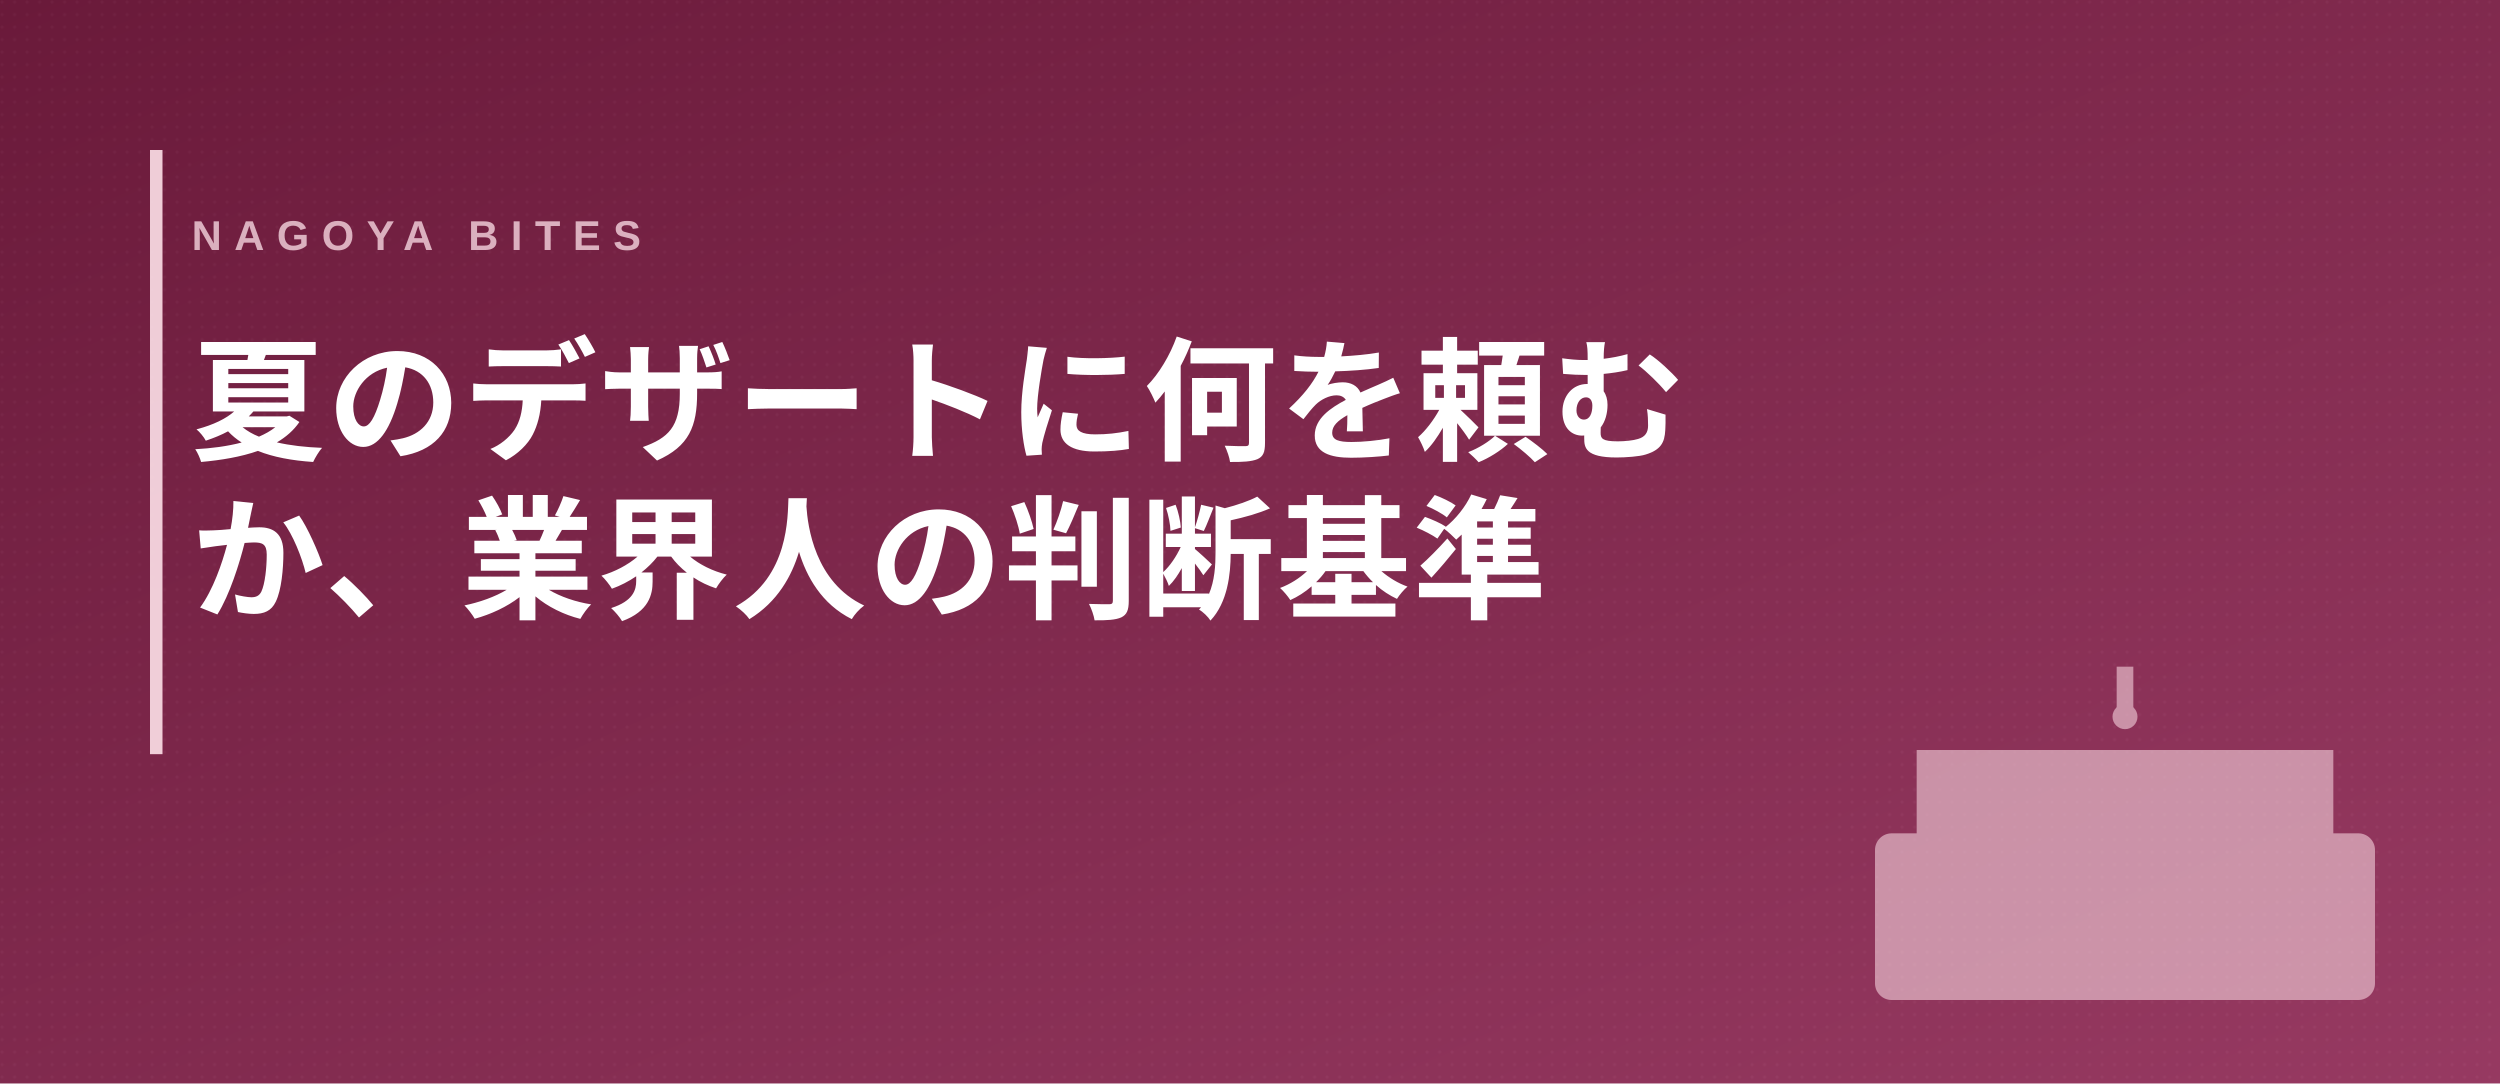
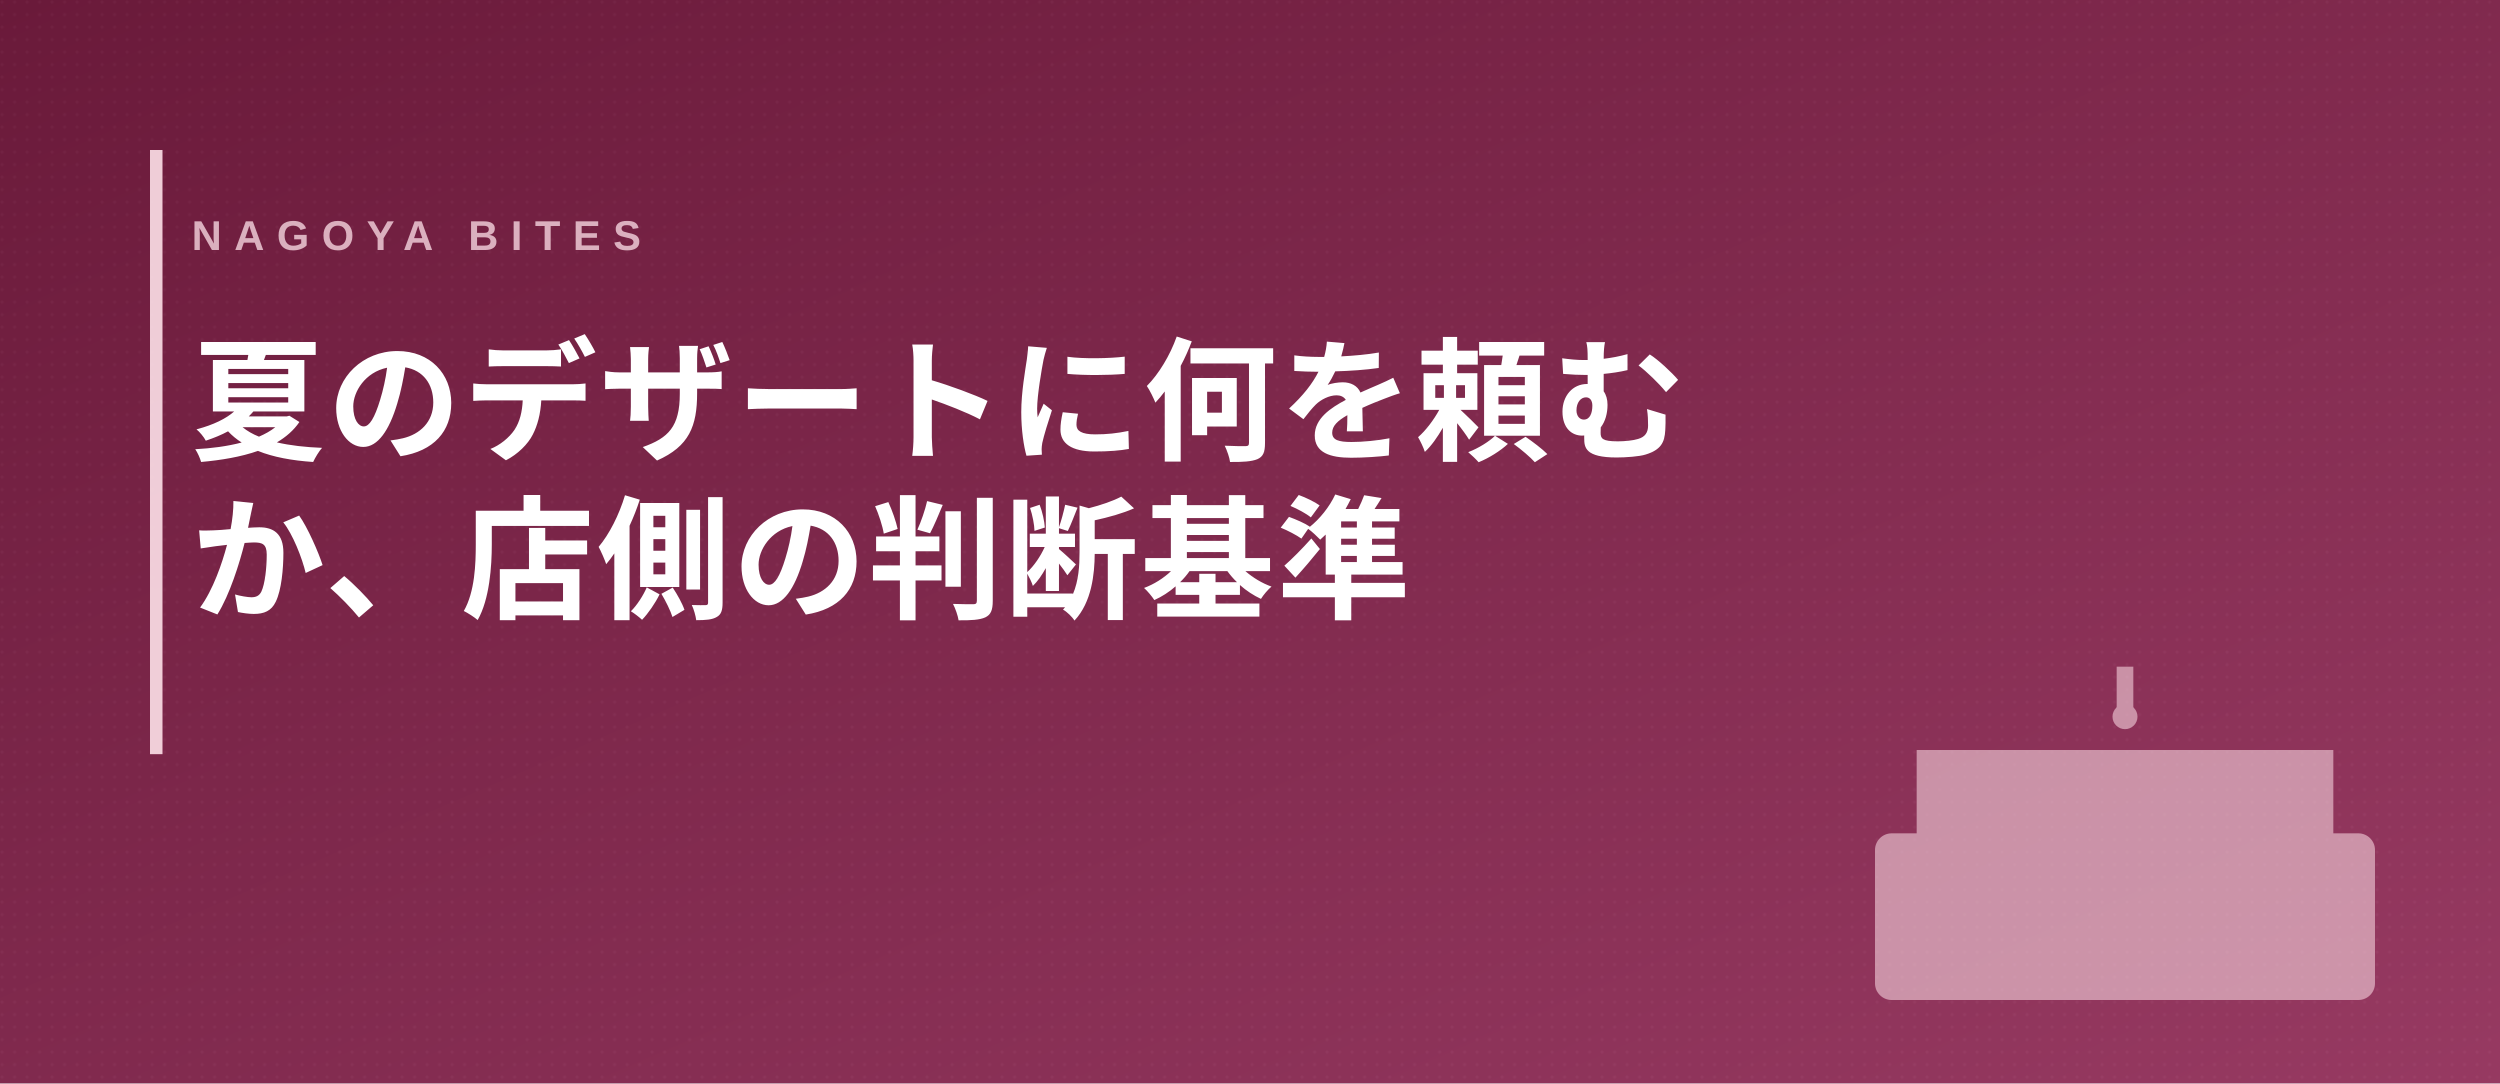
- <svg xmlns="http://www.w3.org/2000/svg" viewBox="0 0 600 260" width="600" height="260" role="img" aria-label="夏のデザートに何を頼むか、業界人の判断基準">
+ <svg xmlns="http://www.w3.org/2000/svg" viewBox="0 0 600 260" width="600" height="260" role="img" aria-label="夏のデザートに何を頼むか、店側の判断基準">
  <defs>
    <linearGradient id="bg" x1="0" y1="0" x2="1" y2="1">
      <stop offset="0%" stop-color="#6a1a3a" />
      <stop offset="100%" stop-color="#c45a8a" />
    </linearGradient>
    <pattern id="grain" width="3" height="3" patternUnits="userSpaceOnUse">
      <rect width="3" height="3" fill="#6a1a3a" />
      <circle cx="0.5" cy="0.5" r="0.4" fill="#fde0e8" opacity="0.06" />
    </pattern>
  </defs>
  <rect width="600" height="260" fill="url(#bg)" />
  <rect width="600" height="260" fill="url(#grain)" opacity=".5" />
  <g opacity=".55" fill="#fde0e8">
    <rect x="450" y="200" width="120" height="40" rx="4" />
    <rect x="460" y="180" width="100" height="22" />
    <circle cx="510" cy="172" r="3" />
    <rect x="508" y="160" width="4" height="14" />
  </g>
  <rect x="36" y="36" width="3" height="145" fill="#fde0e8" opacity=".9" />
  <text x="46" y="108" fill="#fff" font-family="'Hiragino Mincho ProN','Yu Mincho','Noto Serif JP',serif" font-size="32" font-weight="700" letter-spacing="0.02em">夏のデザートに何を頼む</text>
-   <text x="46" y="146" fill="#fff" font-family="'Hiragino Mincho ProN','Yu Mincho','Noto Serif JP',serif" font-size="32" font-weight="700" letter-spacing="0.02em">か、業界人の判断基準</text>
+   <text x="46" y="146" fill="#fff" font-family="'Hiragino Mincho ProN','Yu Mincho','Noto Serif JP',serif" font-size="32" font-weight="700" letter-spacing="0.02em">か、店側の判断基準</text>
  <text x="46" y="60" fill="#fde0e8" opacity=".75" font-family="'Helvetica Neue', Arial, sans-serif" font-size="10" font-weight="700" letter-spacing="0.3em">NAGOYA BITES</text>
</svg>
